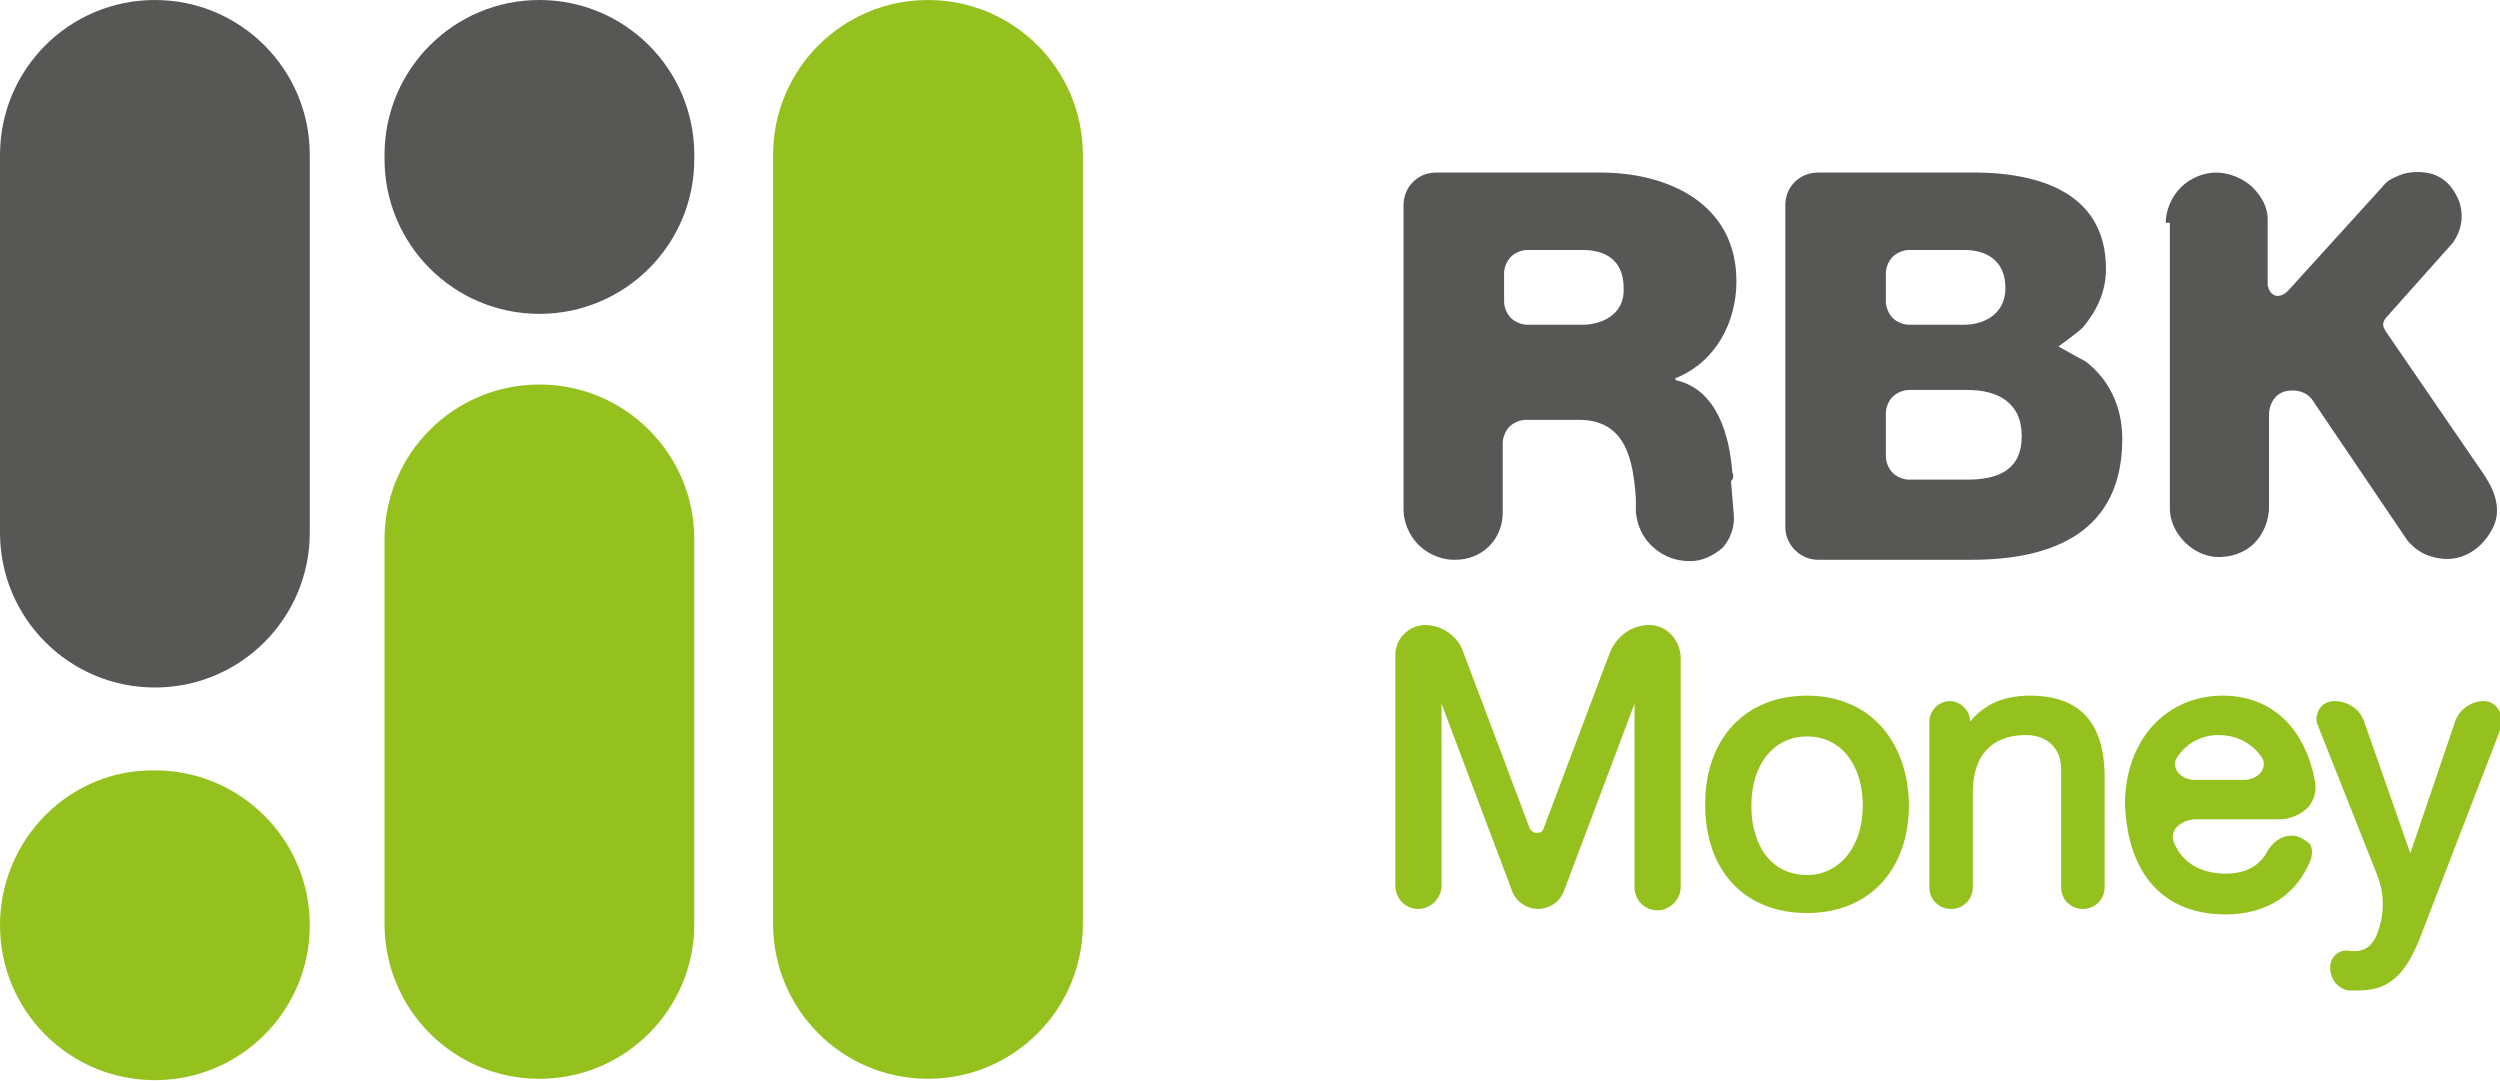
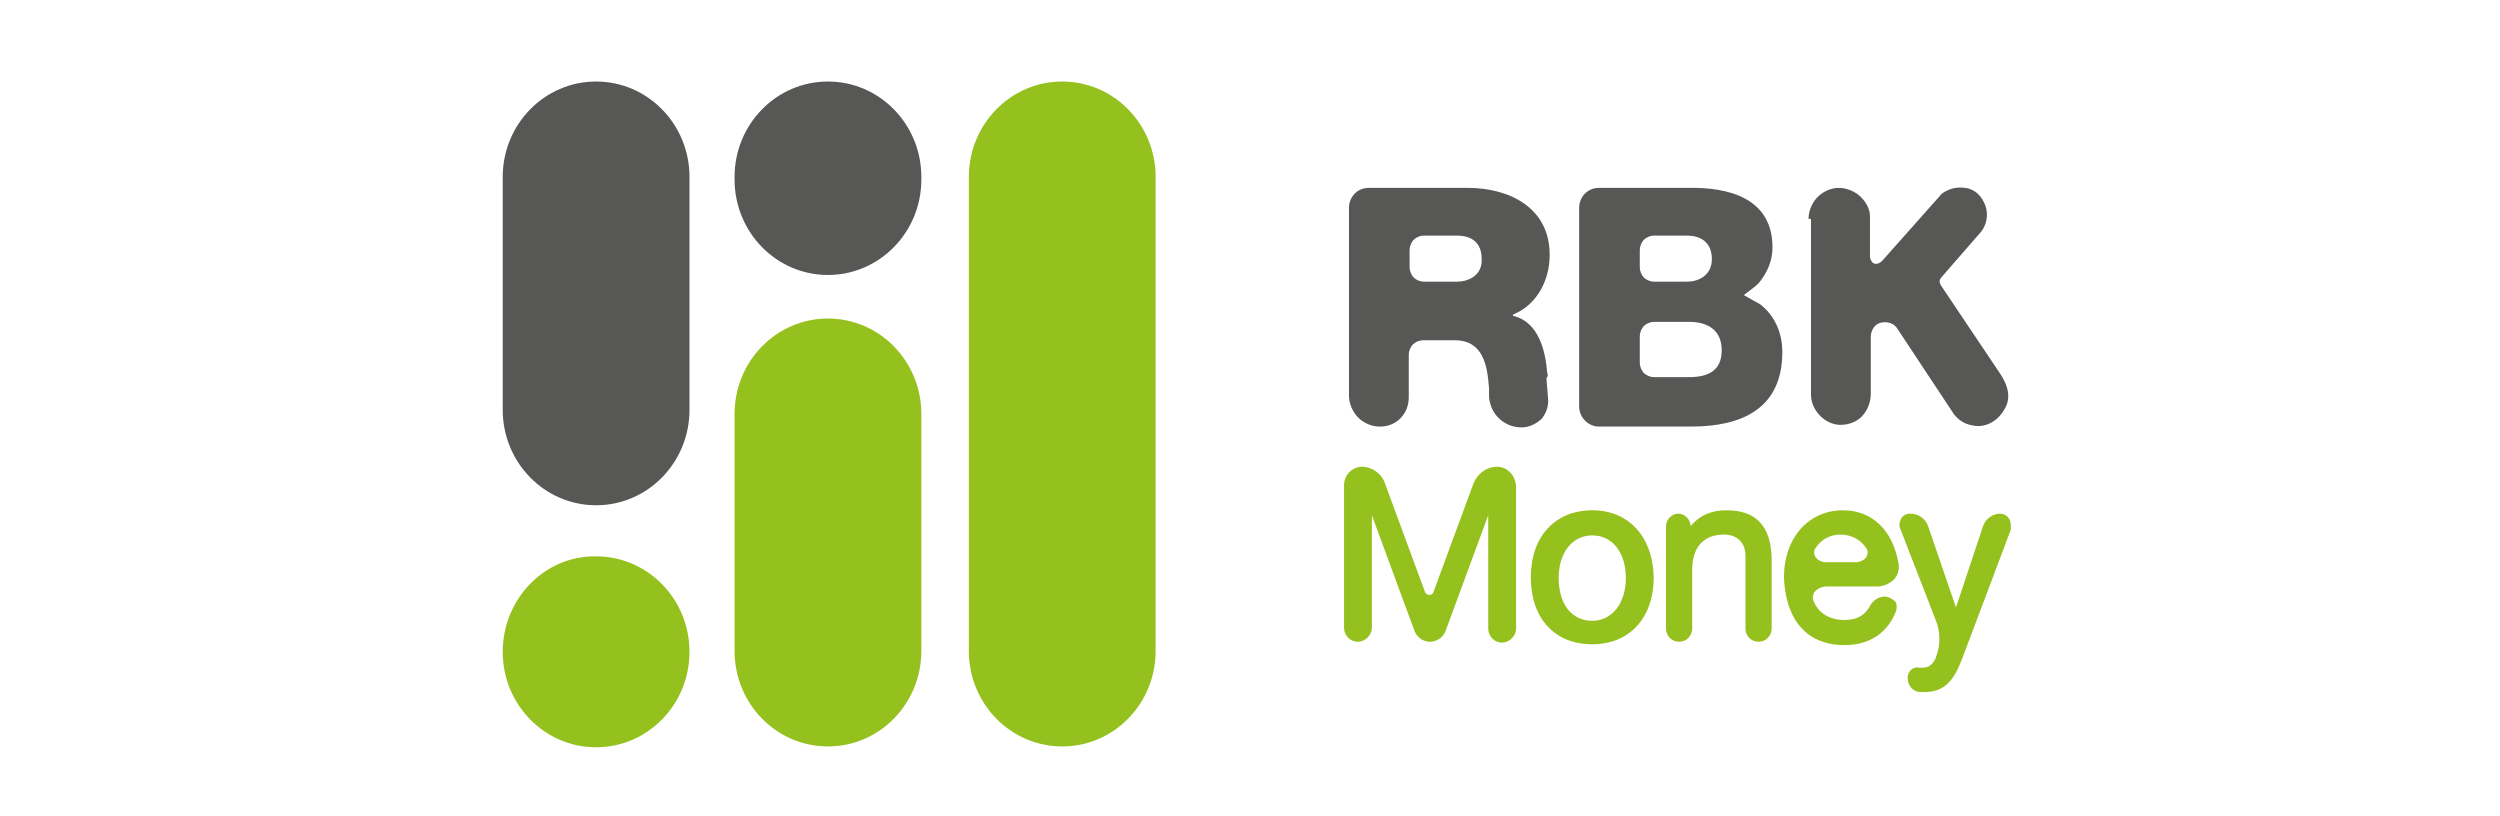
- <svg xmlns="http://www.w3.org/2000/svg" viewBox="0 0 184 79.5">
-   <g fill="none">
-     <g fill="#95C11F">
-       <path d="M51.101 39.7c0-6.3-5.1-11.4-11.4-11.4-6.3 0-11.4 5.1-11.4 11.4v28.3c0 6.3 5.1 11.4 11.4 11.4 6.3 0 11.4-5.1 11.4-11.4v-28.3zM79.7 11.4c0-6.3-5.1-11.4-11.4-11.4-6.3 0-11.4 5.1-11.4 11.4V68c0 6.3 5.1 11.4 11.4 11.4 6.3 0 11.4-5.1 11.4-11.4V11.4zM22.8 68.1c0-6.3-5.1-11.4-11.4-11.4-6.3-.1-11.4 5.1-11.4 11.4 0 6.3 5.1 11.4 11.4 11.4 6.3 0 11.4-5.1 11.4-11.4zM121.399 46c-1.3 0-2.4.8-2.9 2l-4.9 13c-.1.3-.4.3-.5.3-.1 0-.3 0-.5-.3l-4.9-13c-.4-1.2-1.6-2-2.8-2-1.2 0-2.2 1-2.2 2.2v17c0 .9.7 1.7 1.7 1.7.9 0 1.7-.8 1.7-1.7V51.8l5.2 13.8c.3.8 1.1 1.3 1.9 1.3.8 0 1.6-.5 1.9-1.3l5.2-13.8v13.5c0 .9.7 1.7 1.7 1.7.9 0 1.7-.8 1.7-1.7v-17c-.1-1.3-1.1-2.3-2.3-2.3zM133 51.2c-4.5 0-7.5 3.1-7.5 8s2.9 8 7.5 8c4.5 0 7.5-3.1 7.5-8-.1-4.8-3-8-7.5-8zm0 13.2c-2.5 0-4.1-2-4.1-5.1 0-3.1 1.7-5.1 4.1-5.1 2.5 0 4.1 2.1 4.1 5.1 0 3-1.7 5.1-4.1 5.1zM149.4 51.2c-1.9 0-3.3.6-4.4 1.9 0-.8-.7-1.5-1.5-1.5s-1.5.7-1.5 1.5v12.2c0 .9.7 1.6 1.6 1.6.9 0 1.6-.7 1.6-1.6v-7c0-2.7 1.4-4.2 3.9-4.2 1.6 0 2.6 1 2.6 2.5v8.7c0 .9.7 1.6 1.6 1.6.9 0 1.6-.7 1.6-1.6v-8.4c-.1-3.8-1.9-5.7-5.5-5.7zM168.698 61.5c-.8 0-1.5.5-1.9 1.3-.6 1-1.6 1.5-3 1.5-1.8 0-3.2-.8-3.8-2.3-.2-.4 0-.8.1-1 .3-.4.9-.7 1.5-.7h6.2c.8 0 1.6-.4 2.1-.9.4-.5.6-1.1.5-1.8-.7-4-3.2-6.4-6.8-6.4-4.2 0-7.2 3.3-7.2 8 .2 5.1 2.8 8.1 7.4 8.1 3.1 0 5.3-1.5 6.3-4.1.1-.4.1-.8-.1-1.1-.5-.4-.9-.6-1.3-.6zm-5.4-7.4c1.3 0 2.5.6 3.2 1.7.2.3.1.7 0 .9-.2.4-.8.7-1.3.7h-3.7c-.5 0-1.1-.3-1.3-.7-.1-.2-.2-.6 0-.9.7-1.1 1.8-1.7 3.1-1.7zM183.799 52.1c-.2-.3-.6-.5-1-.5-.9 0-1.8.6-2.1 1.5l-3.3 9.7-3.4-9.7c-.3-.9-1.2-1.5-2.2-1.5-.4 0-.9.2-1.1.6-.2.4-.3.8-.1 1.2l4.4 11.1c.5 1.3.5 2.8 0 4.1l-.1.3c-.4.8-.9 1.1-1.6 1.1h-.3c-.8-.2-1.5.4-1.5 1.2 0 .9.6 1.6 1.4 1.7h.7c2.5 0 3.6-1.5 4.6-4.1l5.9-15.3c0-.6 0-1.1-.3-1.4z" />
-     </g>
-     <g fill="#575756">
-       <path d="M22.8 11.4C22.8 5.1 17.7 0 11.4 0 5.1 0 0 5.1 0 11.4v27.8c0 6.3 5.1 11.4 11.4 11.4 6.3 0 11.4-5.1 11.4-11.4V11.4zM51.101 11.4c0-6.3-5.1-11.4-11.4-11.4-6.3 0-11.4 5.1-11.4 11.4v.3c0 6.3 5.1 11.4 11.4 11.4 6.3 0 11.4-5.1 11.4-11.4v-.3zM127.501 34.8c-.2-2.7-1.1-6.1-4.1-6.8 0 0-.1 0-.1-.1 0 0 0-.1.1-.1 2.9-1.2 4.4-4.1 4.4-7.1 0-5.7-5-8-10-8h-12.1c-1.4 0-2.4 1.1-2.4 2.4v22.4c0 .9.4 1.9 1.1 2.6.7.7 1.7 1.1 2.6 1.1h.1c.9 0 1.8-.3 2.5-1s1-1.6 1-2.5v-5.1c0-.4.2-.9.5-1.2.3-.3.8-.5 1.2-.5h3.9c3.5 0 4 3 4.2 5.8v1c.1 1 .5 1.9 1.3 2.6.8.7 1.7 1 2.7 1 .9 0 1.7-.4 2.4-1 .6-.7.9-1.6.8-2.5l-.2-2.4c.2-.1.2-.5.1-.6zm-11-10.9h-4.1c-.4 0-.9-.2-1.2-.5-.3-.3-.5-.8-.5-1.2v-2.1c0-.4.2-.9.5-1.2.3-.3.8-.5 1.2-.5h4.1c1.6 0 3 .7 3 2.8.1 2-1.7 2.7-3 2.7zM131.4 15.1c0-1.4 1.1-2.4 2.4-2.4h10.9c4.9-.1 10.3 1.2 10.3 7.1 0 1.7-.7 3.1-1.7 4.3-.4.4-1.8 1.4-1.8 1.4s1.6.9 2 1.1c1.7 1.3 2.7 3.3 2.7 5.7 0 6.8-5 8.9-11.1 8.9h-11.3c-1.3 0-2.4-1.1-2.4-2.4V15.1zm7.4 7.1c0 .4.2.9.5 1.2.3.3.8.5 1.2.5h4.1c1.3 0 3-.7 3-2.7 0-2.1-1.5-2.8-3-2.8h-4.1c-.4 0-.9.2-1.2.5-.3.3-.5.8-.5 1.2v2.1zm0 11.4c0 .4.2.9.5 1.2.3.3.8.5 1.2.5h4.3c2.4 0 4-.8 4-3.2 0-2.5-1.8-3.4-4-3.4h-4.3c-.4 0-.9.2-1.2.5-.3.3-.5.8-.5 1.2v3.2zM159.4 16.4c0-.9.4-1.9 1.1-2.6.7-.7 1.7-1.1 2.6-1.1.9 0 2 .4 2.7 1.1.7.7 1.1 1.5 1.1 2.3V21c.2.9.9 1 1.5.4l6.9-7.6c.4-.5.6-.6 1.3-.9.7-.3 1.7-.3 2.4-.1.6.2 1.3.6 1.8 1.6.5.9.6 2.3-.3 3.5l-4.9 5.5s-.2.2-.2.5c0 .2.2.5.2.5l7.2 10.5c.6.9 1.5 2.5.6 4.1-1 1.8-2.6 2.3-3.8 2.1-1.5-.2-2.1-1-2.4-1.3l-6.9-10.2c-.4-.7-1.2-1-2.1-.8-.8.2-1.2 1-1.2 1.7v6.8c0 1-.4 2-1.1 2.7-.7.7-1.7 1-2.6 1-.9 0-1.8-.4-2.5-1.1-.7-.7-1.1-1.6-1.1-2.5v-21h-.3z" />
-     </g>
-   </g>
+ <svg xmlns="http://www.w3.org/2000/svg" width="184" height="60" viewBox="0 0 184 60" fill="none">
+   <path d="M30.811 24.469C30.811 20.586 27.736 17.443 23.937 17.443C20.139 17.443 17.064 20.586 17.064 24.469V41.912C17.064 45.795 20.139 48.938 23.937 48.938C27.736 48.938 30.811 45.795 30.811 41.912V24.469ZM48.054 7.026C48.054 3.143 44.979 0 41.181 0C37.382 0 34.307 3.143 34.307 7.026V41.912C34.307 45.795 37.382 48.938 41.181 48.938C44.979 48.938 48.054 45.795 48.054 41.912V7.026ZM13.747 41.974C13.747 38.09 10.672 34.947 6.873 34.947C3.075 34.886 0 38.09 0 41.974C0 45.856 3.075 49 6.873 49C10.672 49 13.747 45.856 13.747 41.974ZM73.196 28.352C72.412 28.352 71.749 28.845 71.447 29.585L68.493 37.597C68.433 37.782 68.252 37.782 68.192 37.782C68.131 37.782 68.011 37.782 67.89 37.597L64.936 29.585C64.695 28.845 63.971 28.352 63.247 28.352C62.524 28.352 61.921 28.968 61.921 29.708V40.186C61.921 40.741 62.343 41.234 62.946 41.234C63.489 41.234 63.971 40.741 63.971 40.186V31.927L67.106 40.433C67.287 40.926 67.769 41.234 68.252 41.234C68.734 41.234 69.216 40.926 69.397 40.433L72.533 31.927V40.248C72.533 40.802 72.955 41.295 73.558 41.295C74.1 41.295 74.583 40.802 74.583 40.248V29.77C74.522 28.968 73.919 28.352 73.196 28.352ZM80.191 31.557C77.477 31.557 75.668 33.468 75.668 36.488C75.668 39.508 77.417 41.419 80.191 41.419C82.904 41.419 84.713 39.508 84.713 36.488C84.652 33.53 82.904 31.557 80.191 31.557ZM80.191 39.693C78.683 39.693 77.719 38.46 77.719 36.55C77.719 34.639 78.743 33.406 80.191 33.406C81.698 33.406 82.663 34.701 82.663 36.55C82.663 38.399 81.638 39.693 80.191 39.693ZM90.079 31.557C88.933 31.557 88.089 31.927 87.426 32.728C87.426 32.235 87.004 31.804 86.521 31.804C86.039 31.804 85.617 32.235 85.617 32.728V40.248C85.617 40.803 86.039 41.234 86.582 41.234C87.124 41.234 87.546 40.803 87.546 40.248V35.933C87.546 34.269 88.391 33.345 89.898 33.345C90.862 33.345 91.466 33.961 91.466 34.886V40.248C91.466 40.803 91.888 41.234 92.43 41.234C92.973 41.234 93.395 40.803 93.395 40.248V35.071C93.335 32.728 92.249 31.557 90.079 31.557ZM101.714 37.906C101.232 37.906 100.81 38.214 100.569 38.707C100.207 39.323 99.604 39.632 98.76 39.632C97.674 39.632 96.83 39.138 96.469 38.214C96.348 37.967 96.469 37.721 96.529 37.597C96.71 37.351 97.072 37.166 97.433 37.166H101.172C101.654 37.166 102.136 36.919 102.438 36.611C102.679 36.303 102.799 35.933 102.739 35.502C102.317 33.036 100.81 31.557 98.639 31.557C96.107 31.557 94.298 33.591 94.298 36.488C94.419 39.632 95.986 41.48 98.76 41.48C100.629 41.48 101.955 40.556 102.558 38.953C102.619 38.707 102.619 38.46 102.498 38.276C102.197 38.029 101.955 37.906 101.714 37.906ZM98.458 33.345C99.242 33.345 99.966 33.715 100.388 34.392C100.508 34.577 100.448 34.824 100.388 34.947C100.267 35.194 99.905 35.379 99.604 35.379H97.373C97.072 35.379 96.71 35.194 96.589 34.947C96.529 34.824 96.469 34.577 96.589 34.392C97.011 33.715 97.674 33.345 98.458 33.345ZM110.819 32.112C110.699 31.927 110.457 31.804 110.216 31.804C109.674 31.804 109.131 32.174 108.95 32.728L106.96 38.707L104.91 32.728C104.729 32.174 104.187 31.804 103.584 31.804C103.343 31.804 103.041 31.927 102.921 32.174C102.8 32.42 102.74 32.667 102.86 32.913L105.513 39.755C105.815 40.556 105.815 41.48 105.513 42.282L105.453 42.467C105.212 42.96 104.91 43.145 104.488 43.145H104.307C103.825 43.021 103.403 43.391 103.403 43.884C103.403 44.439 103.765 44.87 104.247 44.932H104.669C106.177 44.932 106.84 44.008 107.443 42.405L111 32.975C111 32.605 111 32.297 110.819 32.112Z" transform="translate(37 6)" fill="#95C11F" />
+   <path d="M13.747 7.026C13.747 3.143 10.672 0 6.873 0C3.075 0 0 3.143 0 7.026V24.161C0 28.044 3.075 31.187 6.873 31.187C10.672 31.187 13.747 28.044 13.747 24.161V7.026ZM30.811 7.026C30.811 3.143 27.736 0 23.937 0C20.139 0 17.064 3.143 17.064 7.026V7.211C17.064 11.094 20.139 14.238 23.937 14.238C27.736 14.238 30.811 11.094 30.811 7.211V7.026ZM76.875 21.449C76.754 19.785 76.212 17.689 74.403 17.258C74.403 17.258 74.343 17.258 74.343 17.196C74.343 17.196 74.343 17.135 74.403 17.135C76.151 16.395 77.056 14.608 77.056 12.759C77.056 9.245 74.041 7.828 71.026 7.828H63.731C62.887 7.828 62.284 8.506 62.284 9.307V23.113C62.284 23.668 62.525 24.284 62.947 24.716C63.369 25.147 63.972 25.394 64.515 25.394H64.575C65.118 25.394 65.66 25.209 66.082 24.777C66.504 24.346 66.685 23.791 66.685 23.236V20.093C66.685 19.847 66.806 19.538 66.987 19.354C67.168 19.169 67.469 19.045 67.71 19.045H70.062C72.172 19.045 72.474 20.894 72.594 22.62V23.236C72.654 23.853 72.896 24.408 73.378 24.839C73.86 25.27 74.403 25.455 75.006 25.455C75.549 25.455 76.031 25.209 76.453 24.839C76.815 24.408 76.996 23.853 76.935 23.298L76.815 21.819C76.935 21.757 76.935 21.511 76.875 21.449ZM70.243 14.731H67.771C67.529 14.731 67.228 14.608 67.047 14.423C66.866 14.238 66.746 13.93 66.746 13.683V12.389C66.746 12.142 66.866 11.834 67.047 11.649C67.228 11.464 67.529 11.341 67.771 11.341H70.243C71.207 11.341 72.052 11.772 72.052 13.067C72.112 14.3 71.026 14.731 70.243 14.731ZM79.226 9.307C79.226 8.444 79.889 7.828 80.673 7.828H87.245C90.199 7.766 93.455 8.567 93.455 12.204C93.455 13.252 93.033 14.114 92.43 14.854C92.189 15.101 91.345 15.717 91.345 15.717C91.345 15.717 92.31 16.272 92.551 16.395C93.576 17.196 94.179 18.429 94.179 19.908C94.179 24.099 91.164 25.394 87.486 25.394H80.673C79.889 25.394 79.226 24.716 79.226 23.914V9.307ZM83.688 13.683C83.688 13.93 83.808 14.238 83.989 14.423C84.17 14.607 84.471 14.731 84.713 14.731H87.185C87.968 14.731 88.993 14.299 88.993 13.067C88.993 11.772 88.089 11.341 87.185 11.341H84.713C84.471 11.341 84.17 11.464 83.989 11.649C83.808 11.834 83.688 12.142 83.688 12.389V13.683ZM83.688 20.709C83.688 20.956 83.808 21.264 83.989 21.449C84.17 21.634 84.471 21.757 84.713 21.757H87.305C88.752 21.757 89.717 21.264 89.717 19.785C89.717 18.244 88.632 17.689 87.305 17.689H84.713C84.471 17.689 84.17 17.812 83.989 17.997C83.808 18.182 83.688 18.491 83.688 18.737V20.709ZM96.108 10.108C96.108 9.553 96.349 8.937 96.771 8.506C97.193 8.074 97.796 7.828 98.339 7.828C98.882 7.828 99.545 8.074 99.967 8.506C100.389 8.937 100.63 9.43 100.63 9.923V12.943C100.751 13.498 101.173 13.56 101.535 13.19L105.695 8.506C105.936 8.197 106.057 8.136 106.479 7.951C106.901 7.766 107.504 7.766 107.926 7.889C108.287 8.013 108.709 8.259 109.011 8.875C109.312 9.43 109.373 10.293 108.83 11.033L105.876 14.423C105.876 14.423 105.755 14.546 105.755 14.731C105.755 14.854 105.876 15.039 105.876 15.039L110.217 21.511C110.579 22.065 111.121 23.052 110.579 24.038C109.976 25.147 109.011 25.455 108.287 25.332C107.383 25.209 107.021 24.716 106.84 24.531L102.68 18.244C102.439 17.812 101.957 17.628 101.414 17.751C100.932 17.874 100.69 18.367 100.69 18.799V22.99C100.69 23.606 100.449 24.223 100.027 24.654C99.605 25.085 99.002 25.27 98.46 25.27C97.917 25.27 97.374 25.024 96.952 24.592C96.53 24.161 96.289 23.606 96.289 23.052V10.108H96.108Z" transform="translate(37 6)" fill="#575756" />
</svg>
